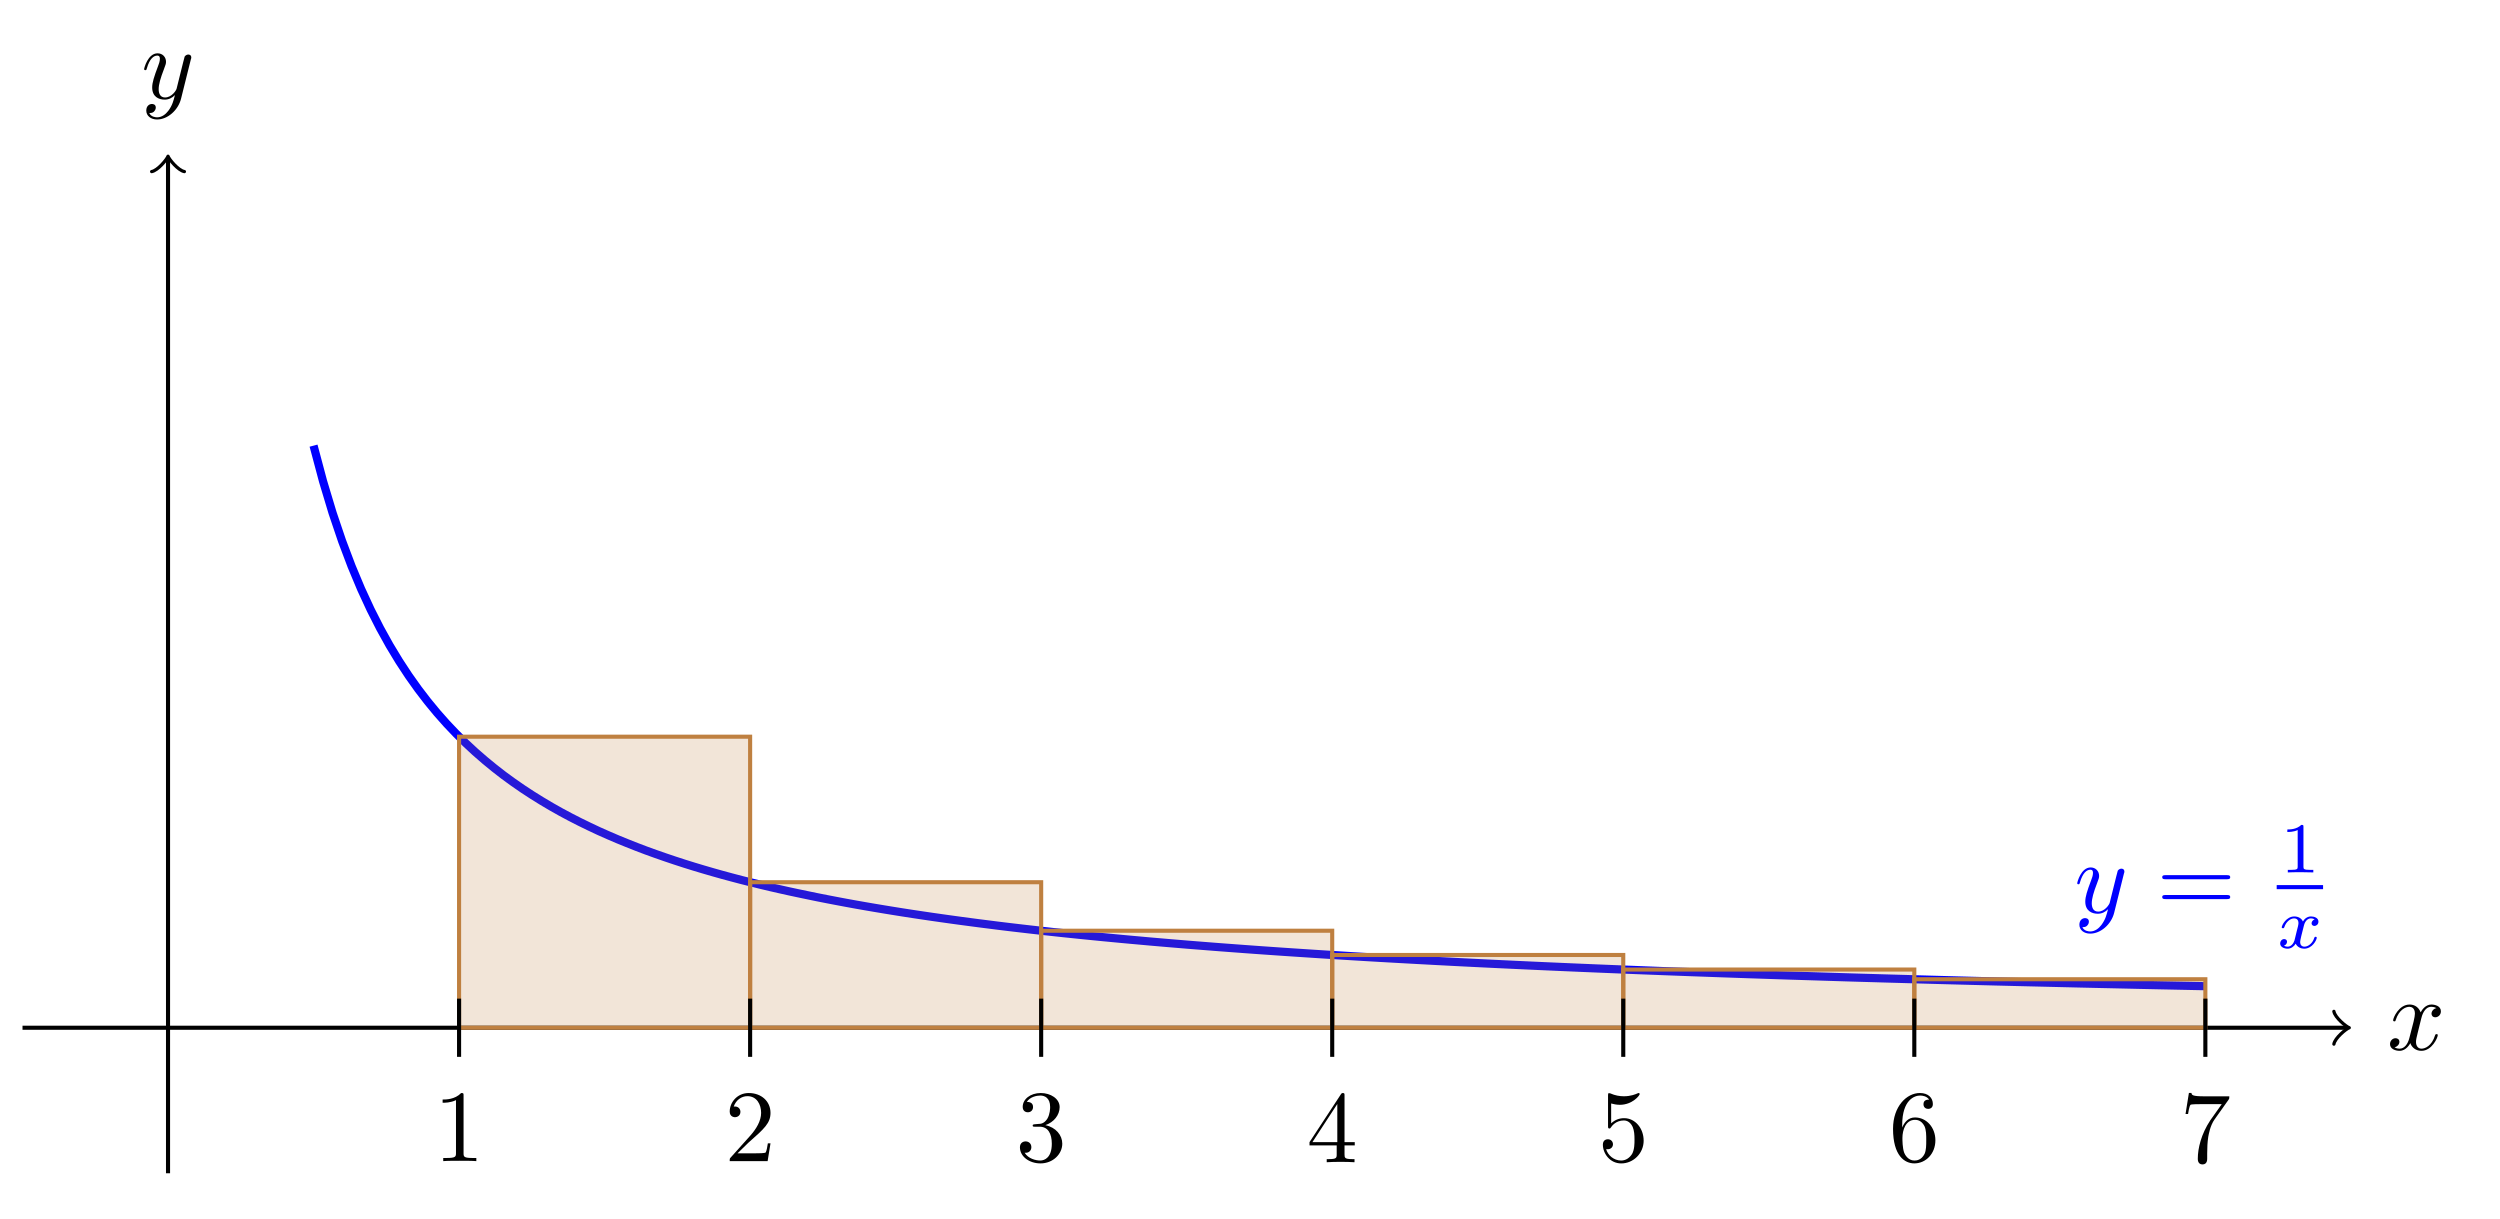
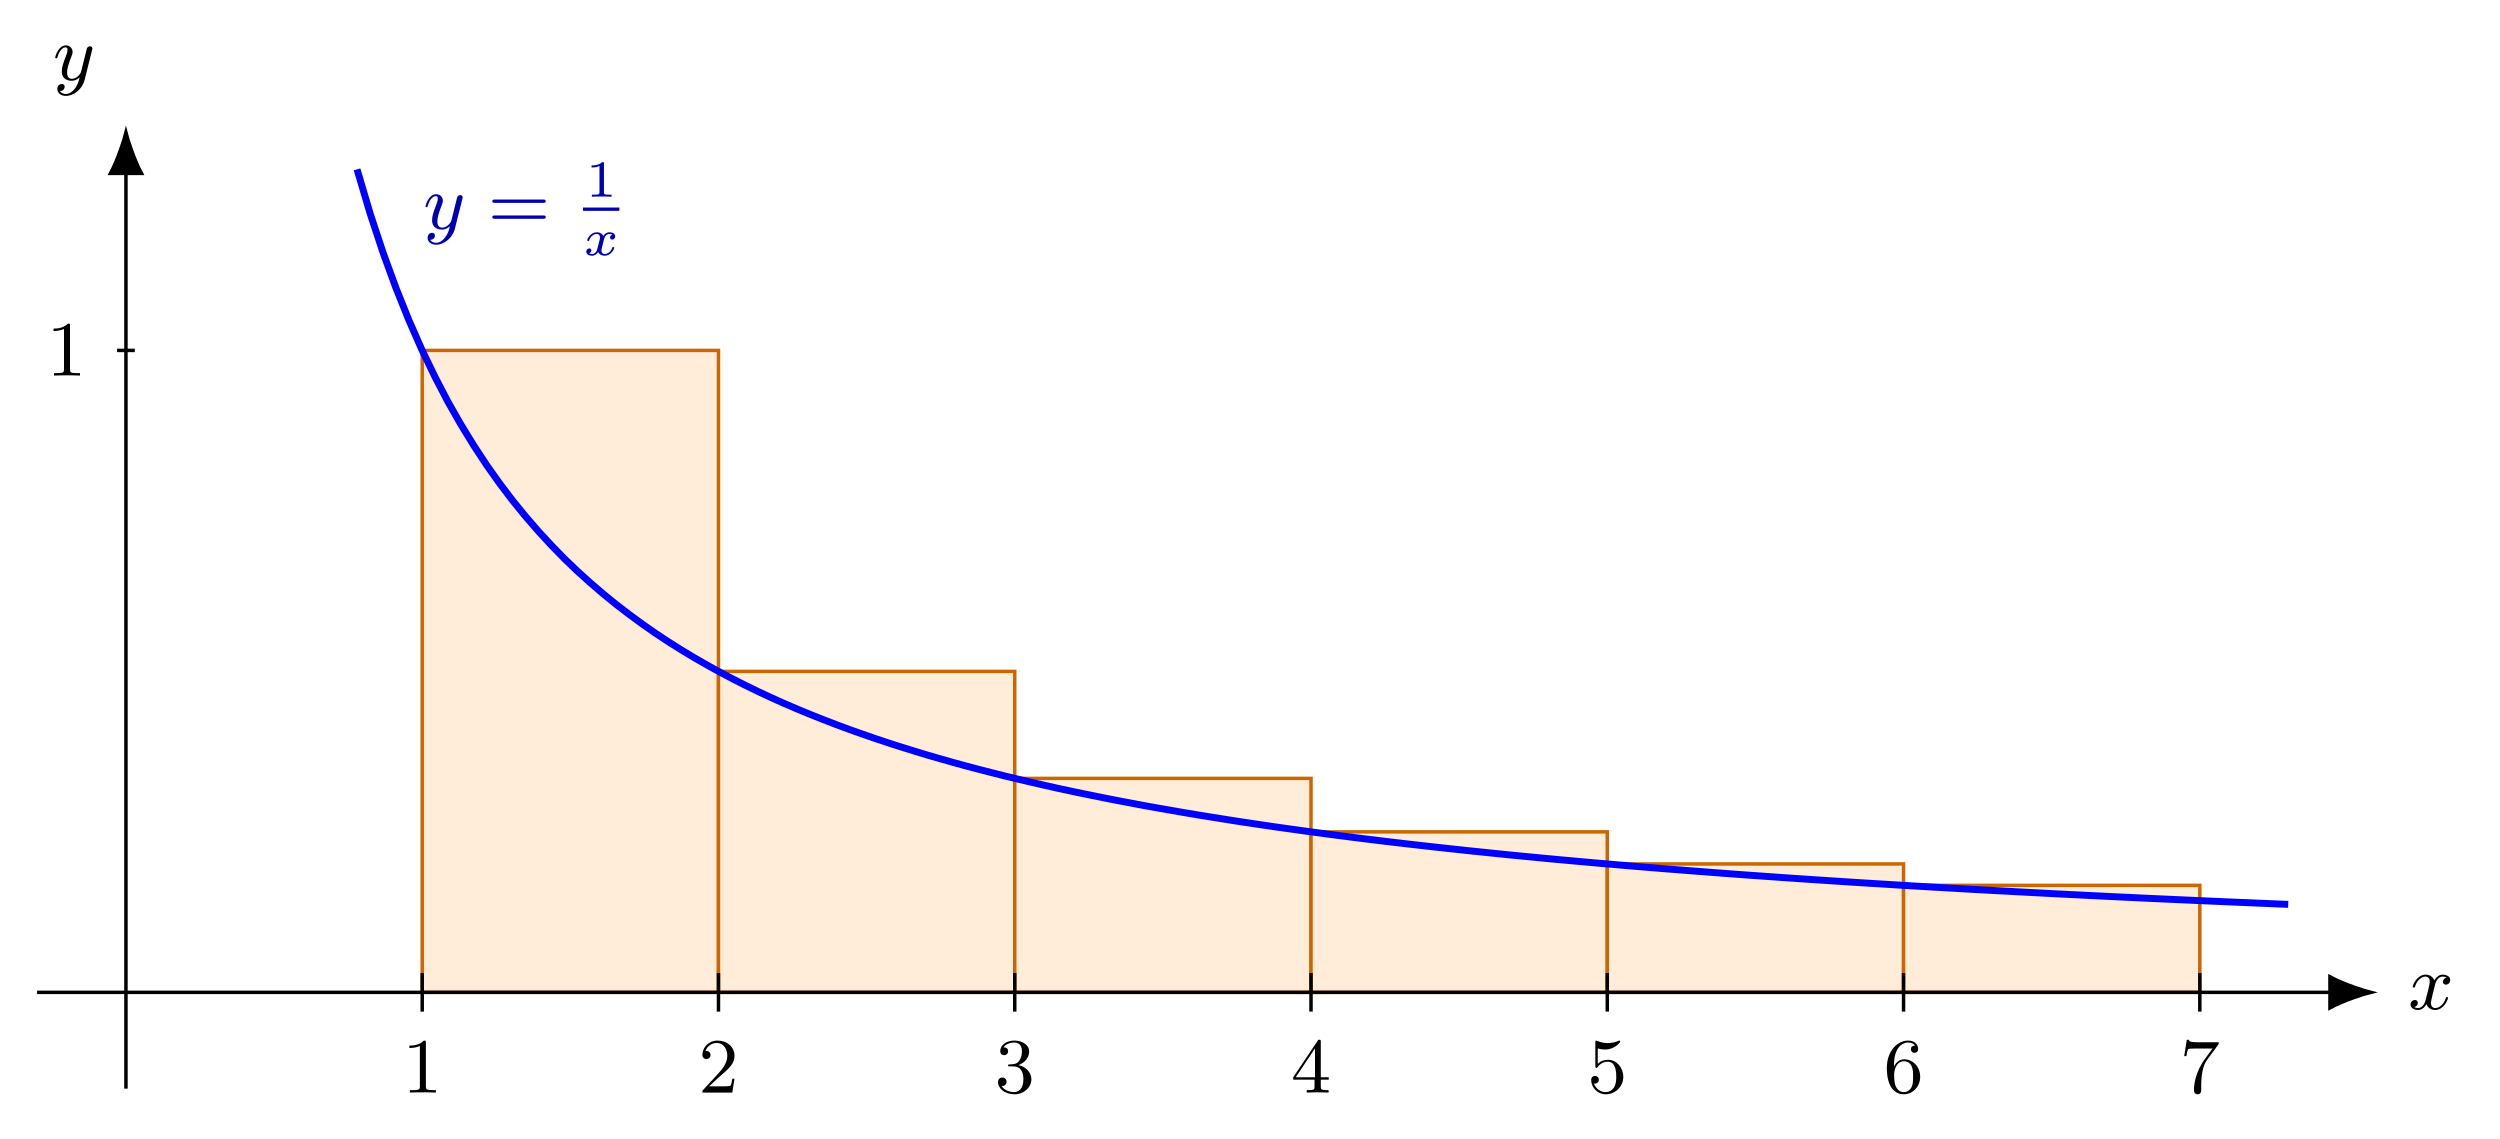
- <svg xmlns="http://www.w3.org/2000/svg" version="1.1" id="svg1" width="324.653" height="158.293" viewBox="0 0 324.653 158.293">
-   <defs id="defs1" />
-   <g id="g1">
-     <path id="path1" d="M -14.173,0 H 212.143" style="fill:none;stroke:#000000;stroke-width:0.399;stroke-linecap:butt;stroke-linejoin:miter;stroke-miterlimit:10;stroke-dasharray:none;stroke-opacity:1" transform="matrix(1.333333,0,0,-1.333333,21.82,133.464)" />
-     <path id="path2" d="M -1.196,1.594 C -1.096,0.996 0,0.1 0.299,0 0,-0.1 -1.096,-0.996 -1.196,-1.594" style="fill:none;stroke:#000000;stroke-width:0.319;stroke-linecap:round;stroke-linejoin:round;stroke-miterlimit:10;stroke-dasharray:none;stroke-opacity:1" transform="matrix(1.333333,0,0,-1.333333,304.677,133.464)" />
-     <path id="path3" d="m 3.328,-3.012 c 0.059,-0.258 0.293,-1.172 0.984,-1.172 0.047,0 0.293,0 0.504,0.129 -0.281,0.047 -0.48,0.305 -0.48,0.539 0,0.164 0.105,0.352 0.375,0.352 0.223,0 0.539,-0.188 0.539,-0.586 0,-0.516 -0.586,-0.656 -0.926,-0.656 -0.574,0 -0.926,0.527 -1.043,0.762 -0.258,-0.656 -0.785,-0.762 -1.078,-0.762 -1.043,0 -1.605,1.289 -1.605,1.535 0,0.105 0.105,0.105 0.117,0.105 0.082,0 0.117,-0.023 0.129,-0.117 0.34,-1.055 0.996,-1.301 1.336,-1.301 0.188,0 0.539,0.094 0.539,0.668 0,0.305 -0.164,0.973 -0.539,2.367 -0.152,0.621 -0.504,1.043 -0.949,1.043 -0.059,0 -0.281,0 -0.492,-0.129 0.246,-0.059 0.469,-0.27 0.469,-0.539 0,-0.27 -0.223,-0.352 -0.375,-0.352 -0.293,0 -0.539,0.258 -0.539,0.574 0,0.457 0.492,0.656 0.937,0.656 0.656,0 1.008,-0.691 1.043,-0.75 0.117,0.363 0.48,0.75 1.078,0.75 1.02,0 1.594,-1.277 1.594,-1.535 0,-0.094 -0.094,-0.094 -0.129,-0.094 -0.082,0 -0.105,0.035 -0.129,0.105 -0.328,1.066 -0.996,1.313 -1.324,1.313 -0.387,0 -0.539,-0.328 -0.539,-0.656 0,-0.223 0.059,-0.445 0.164,-0.879 z m 0,0" style="fill:#000000;fill-opacity:1;fill-rule:nonzero;stroke:none" aria-label="x" transform="matrix(1.333333,0,0,1.333333,309.9773,136.324)" />
-     <path id="path4" d="M 0,-14.173 V 84.582" style="fill:none;stroke:#000000;stroke-width:0.399;stroke-linecap:butt;stroke-linejoin:miter;stroke-miterlimit:10;stroke-dasharray:none;stroke-opacity:1" transform="matrix(1.333333,0,0,-1.333333,21.82,133.464)" />
-     <path id="path5" d="M -1.196,1.594 C -1.096,0.996 0,0.1 0.299,0 0,-0.1 -1.096,-0.996 -1.196,-1.594" style="fill:none;stroke:#000000;stroke-width:0.319;stroke-linecap:round;stroke-linejoin:round;stroke-miterlimit:10;stroke-dasharray:none;stroke-opacity:1" transform="matrix(0,-1.333333,-1.333333,0,21.82,20.68781)" />
-     <path id="path6" d="m 4.839,-3.798 c 0.047,-0.141 0.047,-0.152 0.047,-0.223 0,-0.188 -0.141,-0.27 -0.293,-0.27 -0.105,0 -0.258,0.059 -0.352,0.199 -0.023,0.059 -0.094,0.363 -0.141,0.539 -0.07,0.258 -0.141,0.527 -0.199,0.797 l -0.445,1.793 c -0.035,0.152 -0.469,0.855 -1.125,0.855 -0.504,0 -0.621,-0.445 -0.621,-0.809 0,-0.457 0.176,-1.078 0.516,-1.957 0.152,-0.41 0.199,-0.516 0.199,-0.715 0,-0.445 -0.328,-0.82 -0.82,-0.82 -0.949,0 -1.312,1.453 -1.312,1.535 0,0.105 0.094,0.105 0.117,0.105 0.094,0 0.105,-0.023 0.152,-0.188 0.27,-0.938 0.668,-1.23 1.008,-1.23 0.082,0 0.258,0 0.258,0.316 0,0.246 -0.105,0.516 -0.176,0.703 -0.398,1.055 -0.574,1.617 -0.574,2.086 0,0.891 0.621,1.184 1.219,1.184 0.387,0 0.727,-0.164 0.996,-0.445 -0.129,0.516 -0.246,1.008 -0.645,1.535 -0.258,0.34 -0.633,0.633 -1.09,0.633 -0.141,0 -0.598,-0.035 -0.762,-0.422 0.164,0 0.293,0 0.434,-0.117 0.094,-0.094 0.199,-0.223 0.199,-0.41 0,-0.316 -0.27,-0.352 -0.375,-0.352 -0.223,0 -0.551,0.164 -0.551,0.645 0,0.504 0.434,0.867 1.055,0.867 1.02,0 2.051,-0.902 2.332,-2.027 z m 0,0" style="fill:#000000;fill-opacity:1;fill-rule:nonzero;stroke:none" aria-label="y" transform="matrix(1.333333,0,0,1.333333,18.32533,12.80267)" />
-     <path id="path7" d="m 14.173,56.694 0.926,-3.469 0.926,-3.077 0.926,-2.739 0.926,-2.456 0.926,-2.214 0.926,-2.005 0.926,-1.826 0.926,-1.67 0.926,-1.531 0.926,-1.412 0.926,-1.304 0.926,-1.208 0.926,-1.122 0.926,-1.046 0.926,-0.975 0.926,-0.916 0.926,-0.859 0.926,-0.805 0.926,-0.76 0.926,-0.72 0.926,-0.674 0.926,-0.641 0.926,-0.606 0.926,-0.575 0.926,-0.55 0.926,-0.522 0.926,-0.496 0.926,-0.473 0.926,-0.451 0.926,-0.436 0.926,-0.411 0.926,-0.397 0.926,-0.377 0.926,-0.366 0.926,-0.352 0.926,-0.334 0.926,-0.323 0.926,-0.312 0.926,-0.301 0.926,-0.289 0.926,-0.278 0.926,-0.269 0.926,-0.261 0.926,-0.25 0.926,-0.244 0.926,-0.233 0.926,-0.23 0.926,-0.221 0.926,-0.212 0.926,-0.207 0.926,-0.198 0.926,-0.193 0.926,-0.191 0.926,-0.183 0.926,-0.178 0.926,-0.174 0.926,-0.169 0.926,-0.163 0.926,-0.159 0.926,-0.155 0.926,-0.151 0.926,-0.148 0.926,-0.143 0.926,-0.139 0.926,-0.137 0.926,-0.132 0.926,-0.13 0.926,-0.127 0.926,-0.123 0.926,-0.122 0.926,-0.117 L 80.819,9.942 81.744,9.829 82.67,9.72 83.596,9.612 84.521,9.507 85.447,9.403 86.373,9.303 87.298,9.204 88.224,9.108 89.15,9.013 90.075,8.921 91.001,8.83 91.926,8.742 92.852,8.654 93.778,8.569 94.703,8.486 95.629,8.402 96.555,8.322 97.48,8.243 l 0.926,-0.077 0.926,-0.077 0.926,-0.074 0.926,-0.073 0.926,-0.073 0.926,-0.07 0.926,-0.069 0.926,-0.069 0.926,-0.067 0.926,-0.066 0.926,-0.064 0.926,-0.064 0.926,-0.062 0.926,-0.061 0.926,-0.061 0.926,-0.06 0.926,-0.058 0.926,-0.058 0.926,-0.057 0.926,-0.056 0.926,-0.055 0.926,-0.054 0.926,-0.053 0.926,-0.052 0.926,-0.051 0.926,-0.051 0.926,-0.05 0.926,-0.05 0.926,-0.048 0.926,-0.049 0.926,-0.047 0.926,-0.046 0.926,-0.046 0.926,-0.045 0.926,-0.044 0.926,-0.044 0.926,-0.043 0.926,-0.043 0.926,-0.042 0.926,-0.041 0.926,-0.041 0.926,-0.04 0.926,-0.04 0.926,-0.039 0.926,-0.039 0.926,-0.038 0.926,-0.038 0.926,-0.037 0.926,-0.036 0.926,-0.037 0.926,-0.035 0.926,-0.036 0.926,-0.035 0.926,-0.034 0.926,-0.035 0.926,-0.033 0.926,-0.033 0.926,-0.034 0.926,-0.032 0.926,-0.032 0.926,-0.032 0.926,-0.031 0.926,-0.031 0.926,-0.031 0.926,-0.031 0.926,-0.029 0.926,-0.029 0.926,-0.029 0.926,-0.029 0.926,-0.029 0.926,-0.029 0.926,-0.028 0.926,-0.027 0.926,-0.026 0.926,-0.028 0.926,-0.026 0.926,-0.026 0.926,-0.026 0.926,-0.026 0.926,-0.026 0.926,-0.025 0.926,-0.025 0.926,-0.025 0.926,-0.024 0.926,-0.024 0.926,-0.024 0.926,-0.024 0.926,-0.023 0.926,-0.023 0.926,-0.023 0.926,-0.022 0.926,-0.022 0.926,-0.022 0.926,-0.022 0.926,-0.022 0.926,-0.022 0.926,-0.021 0.926,-0.021 0.926,-0.02 0.926,-0.021 0.926,-0.021 0.926,-0.021 0.926,-0.02 0.926,-0.02 0.926,-0.019 0.926,-0.02 0.926,-0.019 0.926,-0.019 0.926,-0.019" style="fill:none;stroke:#0000ff;stroke-width:0.797;stroke-linecap:butt;stroke-linejoin:miter;stroke-miterlimit:10;stroke-dasharray:none;stroke-opacity:1" transform="matrix(1.333333,0,0,-1.333333,21.82,133.464)" />
-     <path id="path8" d="m 4.84,-3.798 c 0.047,-0.141 0.047,-0.152 0.047,-0.223 0,-0.188 -0.141,-0.27 -0.293,-0.27 -0.105,0 -0.258,0.059 -0.352,0.199 -0.023,0.059 -0.094,0.363 -0.141,0.539 -0.07,0.258 -0.141,0.527 -0.199,0.797 l -0.445,1.793 c -0.035,0.152 -0.469,0.855 -1.125,0.855 -0.504,0 -0.621,-0.445 -0.621,-0.809 0,-0.457 0.176,-1.078 0.516,-1.957 0.152,-0.41 0.199,-0.516 0.199,-0.715 0,-0.445 -0.328,-0.82 -0.82,-0.82 -0.949,0 -1.312,1.453 -1.312,1.535 0,0.105 0.094,0.105 0.117,0.105 0.094,0 0.105,-0.023 0.152,-0.188 0.27,-0.938 0.668,-1.23 1.008,-1.23 0.082,0 0.258,0 0.258,0.316 0,0.246 -0.105,0.516 -0.176,0.703 -0.398,1.055 -0.574,1.617 -0.574,2.086 0,0.891 0.621,1.184 1.219,1.184 0.387,0 0.727,-0.164 0.996,-0.445 C 3.165,0.174 3.047,0.667 2.649,1.194 2.391,1.534 2.016,1.827 1.559,1.827 c -0.141,0 -0.598,-0.035 -0.762,-0.422 0.164,0 0.293,0 0.434,-0.117 0.094,-0.094 0.199,-0.223 0.199,-0.41 0,-0.316 -0.27,-0.352 -0.375,-0.352 -0.223,0 -0.551,0.164 -0.551,0.645 0,0.504 0.434,0.867 1.055,0.867 1.02,0 2.051,-0.902 2.332,-2.027 z m 0,0" style="fill:#0000ff;fill-opacity:1;fill-rule:nonzero;stroke:none" aria-label="y" transform="matrix(1.333333,0,0,1.333333,269.3587,118.5253)" />
-     <path id="path9" d="m 6.844,-3.259 c 0.152,0 0.34,0 0.34,-0.199 0,-0.199 -0.188,-0.199 -0.328,-0.199 H 0.891 c -0.141,0 -0.328,0 -0.328,0.199 0,0.199 0.188,0.199 0.34,0.199 z m 0.012,1.934 c 0.141,0 0.328,0 0.328,-0.199 0,-0.199 -0.188,-0.199 -0.34,-0.199 H 0.903 c -0.152,0 -0.34,0 -0.34,0.199 0,0.199 0.188,0.199 0.328,0.199 z m 0,0" style="fill:#0000ff;fill-opacity:1;fill-rule:nonzero;stroke:none" aria-label="=" transform="matrix(1.333333,0,0,1.333333,280.0387,118.5253)" />
-     <path id="path10" d="m 2.333,-4.431 c 0,-0.188 -0.012,-0.199 -0.211,-0.199 -0.445,0.434 -1.078,0.445 -1.359,0.445 v 0.246 c 0.164,0 0.621,0 1.008,-0.188 v 3.551 c 0,0.234 0,0.328 -0.691,0.328 H 0.809 v 0.246 c 0.129,-0.012 0.984,-0.023 1.242,-0.023 0.211,0 1.09,0.012 1.242,0.023 V -0.247 H 3.036 c -0.703,0 -0.703,-0.094 -0.703,-0.328 z m 0,0" style="fill:#0000ff;fill-opacity:1;fill-rule:nonzero;stroke:none" aria-label="1" transform="matrix(1.333333,0,0,1.333333,296.0187,113.2947)" />
-     <path id="path11" d="M 0,0 H 4.518" style="fill:none;stroke:#0000ff;stroke-width:0.398;stroke-linecap:butt;stroke-linejoin:miter;stroke-miterlimit:10;stroke-dasharray:none;stroke-opacity:1" transform="matrix(1.333333,0,0,-1.333333,295.6533,115.204)" />
-     <path id="path12" d="m 1.734,-0.738 c -0.07,0.234 -0.293,0.609 -0.656,0.609 -0.023,0 -0.223,0 -0.375,-0.094 0.281,-0.094 0.305,-0.34 0.305,-0.387 0,-0.152 -0.117,-0.258 -0.281,-0.258 -0.188,0 -0.387,0.164 -0.387,0.434 0,0.34 0.387,0.504 0.727,0.504 0.316,0 0.609,-0.199 0.785,-0.492 0.164,0.363 0.551,0.492 0.82,0.492 0.809,0 1.23,-0.867 1.23,-1.066 0,-0.094 -0.094,-0.094 -0.105,-0.094 -0.105,0 -0.105,0.035 -0.141,0.117 -0.141,0.48 -0.562,0.844 -0.949,0.844 -0.281,0 -0.422,-0.188 -0.422,-0.445 0,-0.188 0.164,-0.82 0.363,-1.594 0.129,-0.539 0.445,-0.715 0.68,-0.715 0.012,0 0.223,0 0.375,0.105 -0.223,0.059 -0.305,0.258 -0.305,0.375 0,0.152 0.117,0.258 0.281,0.258 0.152,0 0.387,-0.129 0.387,-0.422 0,-0.387 -0.445,-0.504 -0.727,-0.504 -0.352,0 -0.633,0.223 -0.785,0.492 -0.117,-0.293 -0.445,-0.492 -0.832,-0.492 -0.785,0 -1.23,0.855 -1.23,1.066 0,0.082 0.105,0.082 0.117,0.082 0.094,0 0.105,-0.023 0.141,-0.117 0.176,-0.539 0.609,-0.844 0.949,-0.844 0.234,0 0.422,0.129 0.422,0.469 0,0.129 -0.082,0.48 -0.152,0.715 z m 0,0" style="fill:#0000ff;fill-opacity:1;fill-rule:nonzero;stroke:none" aria-label="x" transform="matrix(1.333333,0,0,1.333333,295.6533,123.1053)" />
-     <path id="path13" d="M 28.347,0 V 28.347 H 56.694 V 0 Z" style="fill:#bf8040;fill-opacity:0.2;fill-rule:nonzero;stroke:#bf8040;stroke-width:0.399;stroke-linecap:butt;stroke-linejoin:miter;stroke-miterlimit:10;stroke-dasharray:none;stroke-opacity:1" transform="matrix(1.333333,0,0,-1.333333,21.82,133.464)" />
-     <path id="path14" d="m 56.694,0 v 14.173 h 28.347 V 0 Z" style="fill:#bf8040;fill-opacity:0.2;fill-rule:nonzero;stroke:#bf8040;stroke-width:0.399;stroke-linecap:butt;stroke-linejoin:miter;stroke-miterlimit:10;stroke-dasharray:none;stroke-opacity:1" transform="matrix(1.333333,0,0,-1.333333,21.82,133.464)" />
-     <path id="path15" d="m 85.04,0 v 9.449 h 28.347 V 0 Z" style="fill:#bf8040;fill-opacity:0.2;fill-rule:nonzero;stroke:#bf8040;stroke-width:0.399;stroke-linecap:butt;stroke-linejoin:miter;stroke-miterlimit:10;stroke-dasharray:none;stroke-opacity:1" transform="matrix(1.333333,0,0,-1.333333,21.82,133.464)" />
-     <path id="path16" d="m 113.387,0 v 7.087 h 28.347 V 0 Z" style="fill:#bf8040;fill-opacity:0.2;fill-rule:nonzero;stroke:#bf8040;stroke-width:0.399;stroke-linecap:butt;stroke-linejoin:miter;stroke-miterlimit:10;stroke-dasharray:none;stroke-opacity:1" transform="matrix(1.333333,0,0,-1.333333,21.82,133.464)" />
-     <path id="path17" d="m 141.734,0 v 5.669 h 28.347 V 0 Z" style="fill:#bf8040;fill-opacity:0.2;fill-rule:nonzero;stroke:#bf8040;stroke-width:0.399;stroke-linecap:butt;stroke-linejoin:miter;stroke-miterlimit:10;stroke-dasharray:none;stroke-opacity:1" transform="matrix(1.333333,0,0,-1.333333,21.82,133.464)" />
-     <path id="path18" d="m 170.081,0 v 4.724 h 28.347 V 0 Z" style="fill:#bf8040;fill-opacity:0.2;fill-rule:nonzero;stroke:#bf8040;stroke-width:0.399;stroke-linecap:butt;stroke-linejoin:miter;stroke-miterlimit:10;stroke-dasharray:none;stroke-opacity:1" transform="matrix(1.333333,0,0,-1.333333,21.82,133.464)" />
-     <path id="path19" d="M 28.347,2.835 V -2.835" style="fill:none;stroke:#000000;stroke-width:0.399;stroke-linecap:butt;stroke-linejoin:miter;stroke-miterlimit:10;stroke-dasharray:none;stroke-opacity:1" transform="matrix(1.333333,0,0,-1.333333,21.82,133.464)" />
-     <path id="path20" d="M 4.171,8.671875e-4 V -0.304 H 3.854 c -0.902,0 -0.926,-0.117 -0.926,-0.48 V -6.374 c 0,-0.234 0,-0.258 -0.234,-0.258 -0.609,0.633 -1.488,0.633 -1.805,0.633 v 0.316 c 0.199,0 0.785,0 1.301,-0.258 v 5.156 c 0,0.352 -0.035,0.48 -0.926,0.48 H 0.948 V 8.671875e-4 C 1.3,-0.034 2.155,-0.034 2.553,-0.034 c 0.398,0 1.266,0 1.617,0.035 z m 0,0" style="fill:#000000;fill-opacity:1;fill-rule:nonzero;stroke:none" aria-label="1" transform="matrix(1.333333,0,0,1.333333,56.29467,150.784)" />
-     <path id="path21" d="M 56.694,2.835 V -2.835" style="fill:none;stroke:#000000;stroke-width:0.399;stroke-linecap:butt;stroke-linejoin:miter;stroke-miterlimit:10;stroke-dasharray:none;stroke-opacity:1" transform="matrix(1.333333,0,0,-1.333333,21.82,133.464)" />
-     <path id="path22" d="M 4.477,-1.734 H 4.219 c -0.047,0.305 -0.117,0.738 -0.211,0.891 -0.07,0.082 -0.727,0.082 -0.949,0.082 H 1.266 L 2.321,-1.792 c 1.559,-1.371 2.156,-1.91 2.156,-2.906 0,-1.137 -0.902,-1.934 -2.121,-1.934 -1.125,0 -1.852,0.914 -1.852,1.805 0,0.551 0.492,0.551 0.527,0.551 0.164,0 0.516,-0.117 0.516,-0.527 0,-0.258 -0.188,-0.516 -0.527,-0.516 -0.082,0 -0.105,0 -0.129,0.012 0.223,-0.645 0.762,-1.02 1.336,-1.02 0.914,0 1.336,0.809 1.336,1.629 0,0.797 -0.492,1.582 -1.043,2.203 L 0.61,-0.362 C 0.504,-0.257 0.504,-0.234 0.504,8.671875e-4 H 4.196 Z m 0,0" style="fill:#000000;fill-opacity:1;fill-rule:nonzero;stroke:none" aria-label="2" transform="matrix(1.333333,0,0,1.333333,94.08933,150.784)" />
-     <path id="path23" d="M 85.04,2.835 V -2.835" style="fill:none;stroke:#000000;stroke-width:0.399;stroke-linecap:butt;stroke-linejoin:miter;stroke-miterlimit:10;stroke-dasharray:none;stroke-opacity:1" transform="matrix(1.333333,0,0,-1.333333,21.82,133.464)" />
-     <path id="path24" d="m 4.548,-1.698 c 0,-0.82 -0.621,-1.594 -1.652,-1.805 0.809,-0.27 1.395,-0.973 1.395,-1.758 0,-0.82 -0.879,-1.371 -1.84,-1.371 -1.008,0 -1.758,0.598 -1.758,1.348 0,0.34 0.211,0.527 0.504,0.527 0.305,0 0.504,-0.223 0.504,-0.516 0,-0.492 -0.469,-0.492 -0.609,-0.492 0.305,-0.492 0.961,-0.621 1.324,-0.621 0.41,0 0.949,0.223 0.949,1.113 0,0.129 -0.012,0.703 -0.27,1.137 -0.305,0.48 -0.645,0.516 -0.891,0.516 -0.082,0.012 -0.316,0.035 -0.387,0.035 -0.082,0.012 -0.152,0.023 -0.152,0.117 0,0.117 0.07,0.117 0.234,0.117 h 0.445 c 0.809,0 1.184,0.668 1.184,1.652 0,1.348 -0.691,1.641 -1.125,1.641 -0.434,0 -1.172,-0.176 -1.523,-0.762 0.352,0.059 0.656,-0.164 0.656,-0.539 0,-0.363 -0.27,-0.562 -0.562,-0.562 -0.234,0 -0.551,0.141 -0.551,0.574 0,0.914 0.926,1.57 2.004,1.57 1.219,0 2.121,-0.914 2.121,-1.922 z m 0,0" style="fill:#000000;fill-opacity:1;fill-rule:nonzero;stroke:none" aria-label="3" transform="matrix(1.333333,0,0,1.333333,131.8853,150.784)" />
-     <path id="path25" d="M 113.387,2.835 V -2.835" style="fill:none;stroke:#000000;stroke-width:0.399;stroke-linecap:butt;stroke-linejoin:miter;stroke-miterlimit:10;stroke-dasharray:none;stroke-opacity:1" transform="matrix(1.333333,0,0,-1.333333,21.82,133.464)" />
-     <path id="path26" d="M 4.687,-1.641 V -1.958 H 3.691 v -4.523 c 0,-0.199 0,-0.258 -0.152,-0.258 -0.094,0 -0.117,0 -0.199,0.117 l -3.059,4.664 v 0.316 H 2.929 v 0.867 c 0,0.352 -0.023,0.469 -0.762,0.469 H 1.957 v 0.305 c 0.41,-0.035 0.938,-0.035 1.348,-0.035 0.422,0 0.949,0 1.359,0.035 V -0.305 H 4.453 c -0.738,0 -0.762,-0.117 -0.762,-0.469 V -1.641 Z M 2.988,-1.958 H 0.562 L 2.988,-5.673 Z m 0,0" style="fill:#000000;fill-opacity:1;fill-rule:nonzero;stroke:none" aria-label="4" transform="matrix(1.333333,0,0,1.333333,169.68,150.9307)" />
-     <path id="path27" d="M 141.734,2.835 V -2.835" style="fill:none;stroke:#000000;stroke-width:0.399;stroke-linecap:butt;stroke-linejoin:miter;stroke-miterlimit:10;stroke-dasharray:none;stroke-opacity:1" transform="matrix(1.333333,0,0,-1.333333,21.82,133.464)" />
-     <path id="path28" d="m 4.477,-2.003 c 0,-1.184 -0.82,-2.18 -1.898,-2.18 -0.48,0 -0.902,0.164 -1.266,0.504 v -1.934 c 0.199,0.059 0.527,0.129 0.844,0.129 1.23,0 1.934,-0.914 1.934,-1.043 0,-0.059 -0.035,-0.105 -0.105,-0.105 0,0 -0.035,0 -0.082,0.023 -0.199,0.094 -0.68,0.293 -1.348,0.293 -0.398,0 -0.855,-0.07 -1.324,-0.281 -0.082,-0.023 -0.129,-0.023 -0.129,-0.023 -0.094,0 -0.094,0.082 -0.094,0.234 v 2.953 c 0,0.176 0,0.258 0.141,0.258 0.07,0 0.082,-0.035 0.129,-0.094 0.105,-0.152 0.48,-0.691 1.277,-0.691 0.527,0 0.773,0.457 0.855,0.633 0.152,0.375 0.176,0.762 0.176,1.254 0,0.352 0,0.949 -0.234,1.371 -0.246,0.387 -0.609,0.645 -1.066,0.645 -0.727,0 -1.301,-0.527 -1.465,-1.113 0.023,0.012 0.059,0.012 0.164,0.012 0.328,0 0.504,-0.246 0.504,-0.48 0,-0.246 -0.176,-0.492 -0.504,-0.492 -0.141,0 -0.48,0.07 -0.48,0.527 0,0.855 0.68,1.828 1.793,1.828 1.16,0 2.18,-0.961 2.18,-2.227 z m 0,0" style="fill:#000000;fill-opacity:1;fill-rule:nonzero;stroke:none" aria-label="5" transform="matrix(1.333333,0,0,1.333333,207.476,150.784)" />
-     <path id="path29" d="M 170.081,2.835 V -2.835" style="fill:none;stroke:#000000;stroke-width:0.399;stroke-linecap:butt;stroke-linejoin:miter;stroke-miterlimit:10;stroke-dasharray:none;stroke-opacity:1" transform="matrix(1.333333,0,0,-1.333333,21.82,133.464)" />
-     <path id="path30" d="m 4.546,-2.026 c 0,-1.266 -0.879,-2.227 -1.992,-2.227 -0.668,0 -1.043,0.504 -1.242,0.984 v -0.234 c 0,-2.52 1.242,-2.883 1.746,-2.883 0.234,0 0.656,0.059 0.879,0.398 -0.152,0 -0.551,0 -0.551,0.445 0,0.316 0.234,0.457 0.457,0.457 0.164,0 0.457,-0.082 0.457,-0.469 0,-0.598 -0.434,-1.078 -1.266,-1.078 -1.277,0 -2.613,1.289 -2.613,3.48 0,2.66 1.148,3.375 2.074,3.375 1.113,0 2.051,-0.938 2.051,-2.25 z m -0.891,-0.012 c 0,0.48 0,0.973 -0.164,1.336 -0.305,0.598 -0.762,0.645 -0.996,0.645 -0.621,0 -0.926,-0.598 -0.984,-0.75 C 1.335,-1.276 1.335,-2.073 1.335,-2.249 c 0,-0.773 0.316,-1.77 1.219,-1.77 0.152,0 0.609,0 0.926,0.609 0.176,0.375 0.176,0.879 0.176,1.371 z m 0,0" style="fill:#000000;fill-opacity:1;fill-rule:nonzero;stroke:none" aria-label="6" transform="matrix(1.333333,0,0,1.333333,245.2707,150.784)" />
-     <path id="path31" d="M 198.428,2.835 V -2.835" style="fill:none;stroke:#000000;stroke-width:0.399;stroke-linecap:butt;stroke-linejoin:miter;stroke-miterlimit:10;stroke-dasharray:none;stroke-opacity:1" transform="matrix(1.333333,0,0,-1.333333,21.82,133.464)" />
-     <path id="path32" d="M 4.829,-6.41 H 2.415 c -1.219,0 -1.242,-0.129 -1.277,-0.328 H 0.891 l -0.328,2.051 h 0.246 c 0.023,-0.152 0.117,-0.785 0.246,-0.902 0.07,-0.059 0.844,-0.059 0.973,-0.059 h 2.062 l -1.113,1.57 c -0.891,1.348 -1.219,2.73 -1.219,3.75 0,0.094 0,0.551 0.457,0.551 0.457,0 0.457,-0.457 0.457,-0.551 v -0.504 c 0,-0.551 0.023,-1.102 0.105,-1.641 0.047,-0.223 0.176,-1.078 0.621,-1.699 l 1.348,-1.898 c 0.082,-0.117 0.082,-0.141 0.082,-0.34 z m 0,0" style="fill:#000000;fill-opacity:1;fill-rule:nonzero;stroke:none" aria-label="7" transform="matrix(1.333333,0,0,1.333333,283.0653,150.9173)" />
+ <svg xmlns="http://www.w3.org/2000/svg" version="1.1" viewBox="0 -130.756 287.036 130.756">
+   <g id="page1">
+     <g transform="matrix(1 0 0 -1 0 0)">
+       <path d="M48.477 16.82V90.523H82.492V16.82Z" fill="#ffecd9" />
+       <path d="M48.477 16.82V90.523H82.492V16.82Z" stroke="#c60" fill="none" stroke-width=".399" stroke-miterlimit="10" />
+       <path d="M82.492 16.82V53.672H116.508V16.82Z" fill="#ffecd9" />
+       <path d="M82.492 16.82V53.672H116.508V16.82Z" stroke="#c60" fill="none" stroke-width=".399" stroke-miterlimit="10" />
+       <path d="M116.508 16.82V41.387H150.523V16.82Z" fill="#ffecd9" />
+       <path d="M116.508 16.82V41.387H150.523V16.82Z" stroke="#c60" fill="none" stroke-width=".399" stroke-miterlimit="10" />
+       <path d="M150.523 16.82V35.246H184.539V16.82Z" fill="#ffecd9" />
+       <path d="M150.523 16.82V35.246H184.539V16.82Z" stroke="#c60" fill="none" stroke-width=".399" stroke-miterlimit="10" />
+       <path d="M184.539 16.82V31.563H218.555V16.82Z" fill="#ffecd9" />
+       <path d="M184.539 16.82V31.563H218.555V16.82Z" stroke="#c60" fill="none" stroke-width=".399" stroke-miterlimit="10" />
+       <path d="M218.555 16.82V29.106H252.57V16.82Z" fill="#ffecd9" />
+       <path d="M218.555 16.82V29.106H252.57V16.82Z" stroke="#c60" fill="none" stroke-width=".399" stroke-miterlimit="10" />
+       <path d="M4.258 16.82H267.512" stroke="#000" fill="none" stroke-width=".399" stroke-miterlimit="10" />
+       <path d="M272.16 16.82C271.586 16.961 269.078 17.746 267.512 18.602V15.043C269.078 15.898 271.586 16.684 272.16 16.82Z" />
+       <path d="M272.16 16.82C271.586 16.961 269.078 17.746 267.512 18.602V15.043C269.078 15.898 271.586 16.684 272.16 16.82Z" stroke="#000" fill="none" stroke-width=".399" stroke-miterlimit="10" />
+       <path d="M280.911 18.514C280.579 18.451 280.48 18.164 280.48 18.03C280.48 17.859 280.606 17.707 280.83 17.707C281.081 17.707 281.323 17.922 281.323 18.236C281.323 18.648 280.875 18.854 280.453 18.854C279.916 18.854 279.602 18.379 279.494 18.191C279.324 18.63 278.929 18.854 278.499 18.854C277.54 18.854 277.02 17.707 277.02 17.474C277.02 17.393 277.083 17.366 277.145 17.366C277.226 17.366 277.253 17.411 277.271 17.465C277.549 18.352 278.141 18.63 278.481 18.63C278.741 18.63 278.974 18.46 278.974 18.039C278.974 17.716 278.589 16.282 278.472 15.851C278.401 15.573 278.132 15.018 277.638 15.018C277.459 15.018 277.271 15.08 277.181 15.134C277.423 15.179 277.603 15.385 277.603 15.618C277.603 15.842 277.432 15.941 277.262 15.941C277.002 15.941 276.769 15.717 276.769 15.412C276.769 14.973 277.253 14.793 277.63 14.793C278.149 14.793 278.454 15.224 278.589 15.466C278.813 14.874 279.342 14.793 279.584 14.793C280.552 14.793 281.063 15.959 281.063 16.174C281.063 16.219 281.036 16.282 280.947 16.282C280.848 16.282 280.839 16.246 280.794 16.111C280.597 15.466 280.077 15.018 279.611 15.018C279.351 15.018 279.109 15.179 279.109 15.609C279.109 15.806 279.234 16.299 279.315 16.64C279.351 16.801 279.593 17.77 279.611 17.832C279.718 18.155 279.987 18.63 280.444 18.63C280.606 18.63 280.776 18.604 280.911 18.514Z" />
+       <path d="M14.461 5.766V110.848" stroke="#000" fill="none" stroke-width=".399" stroke-miterlimit="10" />
+       <path d="M14.461 115.496C14.324 114.926 13.535 112.418 12.684 110.848H16.238C15.387 112.418 14.602 114.926 14.461 115.496Z" />
+       <path d="M14.461 115.496C14.324 114.926 13.535 112.418 12.684 110.848H16.238C15.387 112.418 14.602 114.926 14.461 115.496Z" stroke="#000" fill="none" stroke-width=".399" stroke-miterlimit="10" />
+       <path d="M10.581 125.034C10.59 125.078 10.608 125.132 10.608 125.186C10.608 125.302 10.528 125.446 10.33 125.446C10.214 125.446 10.052 125.374 9.981 125.204C9.972 125.168 9.882 124.8 9.828 124.603L9.38 122.81C9.308 122.55 9.308 122.532 9.29 122.452C9.281 122.416 8.905 121.708 8.259 121.708C7.704 121.708 7.704 122.272 7.704 122.443C7.704 122.846 7.82 123.285 8.206 124.29C8.277 124.495 8.331 124.621 8.331 124.791C8.331 125.231 7.999 125.545 7.56 125.545C6.699 125.545 6.341 124.271 6.341 124.164C6.341 124.083 6.404 124.056 6.467 124.056C6.565 124.056 6.574 124.11 6.61 124.227C6.798 124.89 7.157 125.32 7.533 125.32C7.749 125.32 7.749 125.15 7.749 125.025C7.749 124.872 7.713 124.711 7.632 124.495C7.211 123.384 7.094 123.007 7.094 122.577C7.094 121.582 7.901 121.483 8.233 121.483C8.672 121.483 8.986 121.716 9.147 121.878C9.03 121.421 8.932 121.017 8.582 120.569C8.313 120.21 7.955 119.968 7.56 119.968C7.309 119.968 7.013 120.058 6.888 120.309C7.363 120.309 7.426 120.704 7.426 120.793C7.426 120.99 7.282 121.116 7.085 121.116C6.87 121.116 6.583 120.945 6.583 120.533C6.583 120.067 6.995 119.744 7.56 119.744C8.475 119.744 9.452 120.524 9.712 121.573L10.581 125.034Z" />
+       <path d="M48.477 19.031V14.609" stroke="#000" fill="none" stroke-width=".399" stroke-miterlimit="10" />
+       <path d="M48.898 11.041C48.898 11.265 48.889 11.284 48.665 11.284C48.109 10.71 47.285 10.71 47.007 10.71V10.432C47.177 10.432 47.724 10.432 48.208 10.665V6.03C48.208 5.699 48.181 5.591 47.347 5.591H47.06V5.313C47.383 5.34 48.181 5.34 48.549 5.34S49.723 5.34 50.046 5.313V5.591H49.759C48.925 5.591 48.898 5.699 48.898 6.03V11.041Z" />
+       <path d="M82.492 19.031V14.609" stroke="#000" fill="none" stroke-width=".399" stroke-miterlimit="10" />
+       <path d="M84.33 6.9H84.079C84.061 6.783 83.989 6.254 83.872 6.111C83.819 6.03 83.2 6.03 83.021 6.03H81.425L82.313 6.873C83.783 8.146 84.33 8.621 84.33 9.535C84.33 10.566 83.478 11.284 82.375 11.284C81.345 11.284 80.645 10.468 80.645 9.652C80.645 9.204 81.031 9.159 81.111 9.159C81.309 9.159 81.578 9.302 81.578 9.625C81.578 9.894 81.389 10.091 81.111 10.091C81.066 10.091 81.04 10.091 81.004 10.082C81.219 10.719 81.793 11.005 82.277 11.005C83.191 11.005 83.505 10.154 83.505 9.535C83.505 8.621 82.815 7.877 82.384 7.411L80.744 5.636C80.645 5.537 80.645 5.519 80.645 5.313H84.079L84.33 6.9Z" />
+       <path d="M116.508 19.031V14.609" stroke="#000" fill="none" stroke-width=".399" stroke-miterlimit="10" />
+       <path d="M116.938 8.469C117.772 8.782 118.166 9.437 118.166 10.055C118.166 10.746 117.404 11.284 116.472 11.284S114.841 10.755 114.841 10.073C114.841 9.777 115.038 9.607 115.298 9.607S115.746 9.795 115.746 10.055C115.746 10.369 115.531 10.504 115.226 10.504C115.459 10.88 116.006 11.06 116.445 11.06C117.189 11.06 117.333 10.468 117.333 10.046C117.333 9.777 117.279 9.347 117.055 9.006C116.777 8.603 116.463 8.585 116.203 8.567C115.979 8.549 115.961 8.549 115.889 8.549C115.809 8.54 115.737 8.531 115.737 8.433C115.737 8.316 115.809 8.316 115.961 8.316H116.382C117.162 8.316 117.503 7.689 117.503 6.837C117.503 5.69 116.893 5.367 116.436 5.367C116.266 5.367 115.396 5.412 114.993 6.075C115.316 6.03 115.566 6.254 115.566 6.559C115.566 6.855 115.342 7.043 115.082 7.043C114.858 7.043 114.59 6.909 114.59 6.532C114.59 5.734 115.423 5.116 116.463 5.116C117.584 5.116 118.417 5.923 118.417 6.837C118.417 7.617 117.799 8.28 116.938 8.469Z" />
+       <path d="M150.523 19.031V14.609" stroke="#000" fill="none" stroke-width=".399" stroke-miterlimit="10" />
+       <path d="M148.48 7.07V6.792H150.927V6.021C150.927 5.69 150.901 5.591 150.228 5.591H150.031V5.313C150.596 5.34 151.223 5.34 151.286 5.34C151.331 5.34 151.976 5.34 152.541 5.313V5.591H152.344C151.672 5.591 151.645 5.69 151.645 6.021V6.792H152.559V7.07H151.645V11.14C151.645 11.32 151.645 11.382 151.474 11.382C151.367 11.382 151.358 11.373 151.277 11.248L148.48 7.07ZM148.767 7.07L150.981 10.387V7.07H148.767Z" />
+       <path d="M184.539 19.031V14.609" stroke="#000" fill="none" stroke-width=".399" stroke-miterlimit="10" />
+       <path d="M183.167 8.406C183.167 8.245 183.167 8.146 183.293 8.146C183.365 8.146 183.392 8.182 183.445 8.262C183.714 8.639 184.144 8.854 184.611 8.854C185.57 8.854 185.57 7.474 185.57 7.151C185.57 6.873 185.57 6.317 185.319 5.914C185.077 5.537 184.7 5.367 184.351 5.367C183.822 5.367 183.221 5.699 183.006 6.362C183.015 6.362 183.069 6.344 183.132 6.344C183.311 6.344 183.571 6.46 183.571 6.783C183.571 7.061 183.373 7.222 183.132 7.222C182.943 7.222 182.692 7.115 182.692 6.756C182.692 5.94 183.373 5.116 184.369 5.116C185.453 5.116 186.377 5.994 186.377 7.106C186.377 8.191 185.606 9.078 184.629 9.078C184.198 9.078 183.759 8.935 183.445 8.612V10.378C183.714 10.297 183.992 10.253 184.27 10.253C185.373 10.253 186.018 11.05 186.018 11.167C186.018 11.248 185.964 11.284 185.919 11.284C185.902 11.284 185.884 11.284 185.803 11.239C185.382 11.068 184.969 10.997 184.593 10.997C184.207 10.997 183.804 11.068 183.392 11.239C183.302 11.284 183.284 11.284 183.275 11.284C183.167 11.284 183.167 11.194 183.167 11.041V8.406Z" />
+       <path d="M218.555 19.031V14.609" stroke="#000" fill="none" stroke-width=".399" stroke-miterlimit="10" />
+       <path d="M217.452 8.28C217.452 9.195 217.551 9.706 217.793 10.172C217.972 10.54 218.412 11.06 219.075 11.06C219.254 11.06 219.667 11.024 219.873 10.701C219.541 10.701 219.398 10.53 219.398 10.288C219.398 10.055 219.559 9.876 219.81 9.876S220.231 10.037 220.231 10.306C220.231 10.808 219.873 11.284 219.057 11.284C217.9 11.284 216.637 10.145 216.637 8.146C216.637 5.716 217.73 5.116 218.573 5.116C219.568 5.116 220.464 5.95 220.464 7.133C220.464 8.271 219.64 9.132 218.627 9.132C218.089 9.132 217.703 8.818 217.452 8.28ZM218.564 5.367C218.053 5.367 217.757 5.788 217.649 6.048C217.479 6.451 217.47 7.195 217.47 7.339C217.47 7.94 217.748 8.908 218.609 8.908C218.752 8.908 219.191 8.908 219.478 8.352C219.648 8.011 219.648 7.572 219.648 7.142S219.648 6.272 219.478 5.94C219.2 5.43 218.806 5.367 218.564 5.367Z" />
+       <path d="M252.57 19.031V14.609" stroke="#000" fill="none" stroke-width=".399" stroke-miterlimit="10" />
+       <path d="M254.66 10.781C254.74 10.88 254.74 10.898 254.74 11.086H252.508C251.379 11.086 251.352 11.203 251.325 11.373H251.074L250.778 9.5H251.029C251.065 9.706 251.137 10.208 251.253 10.315C251.316 10.369 252.024 10.369 252.149 10.369H254.032L253.172 9.195C252.006 7.59 251.899 6.129 251.899 5.618C251.899 5.519 251.899 5.116 252.311 5.116C252.732 5.116 252.732 5.51 252.732 5.627V6.066C252.732 7.384 252.929 8.424 253.405 9.069L254.66 10.781Z" />
+       <path d="M15.48 90.523H13.441" stroke="#000" fill="none" stroke-width=".399" stroke-miterlimit="10" />
+       <path d="M8.038 93.362C8.038 93.586 8.029 93.605 7.805 93.605C7.249 93.031 6.425 93.031 6.147 93.031V92.753C6.317 92.753 6.864 92.753 7.348 92.986V88.351C7.348 88.02 7.321 87.912 6.487 87.912H6.2V87.634C6.523 87.661 7.321 87.661 7.689 87.661S8.863 87.661 9.186 87.634V87.912H8.899C8.065 87.912 8.038 88.02 8.038 88.351V93.362Z" />
+       <path d="M40.992 111.313L42.481 106.289L43.969 101.777L45.457 97.703L46.945 93.996L48.434 90.609L49.922 87.523L51.41 84.664L52.898 82.047L54.387 79.617L55.875 77.352L57.363 75.254L58.852 73.293L60.34 71.465L61.828 69.746L63.313 68.141L64.801 66.613L66.289 65.184L67.777 63.844L69.266 62.563L70.754 61.352L72.242 60.211L73.731 59.117L75.219 58.078L76.707 57.094L78.195 56.156L79.684 55.258L81.172 54.402L82.66 53.582L84.148 52.797L85.637 52.043L87.125 51.32L88.613 50.629L90.102 49.961L91.59 49.324L93.074 48.711L94.563 48.121L96.051 47.547L97.539 46.996L99.027 46.469L100.516 45.953L102.004 45.457L103.492 44.981L104.981 44.52L106.469 44.066L107.957 43.637L109.445 43.215L110.934 42.805L112.422 42.414L113.91 42.031L115.398 41.656L116.887 41.297L118.375 40.949L119.863 40.606L121.348 40.273L122.836 39.953L124.324 39.641L125.813 39.34L127.301 39.039L128.789 38.75L130.277 38.469L131.766 38.191L133.254 37.926L134.742 37.668L136.23 37.41L137.719 37.16L139.207 36.922L140.695 36.684L142.184 36.449L143.672 36.227L145.16 36.004L146.648 35.785L148.137 35.578L149.625 35.371L151.109 35.168L152.598 34.969L154.086 34.777L155.574 34.586L157.063 34.402L158.551 34.219L160.039 34.043L161.527 33.867L163.016 33.699L164.504 33.531L165.992 33.367L167.48 33.207L168.969 33.047L170.457 32.895L171.945 32.742L173.434 32.59L174.922 32.445L176.41 32.301L177.898 32.16L179.383 32.023L180.871 31.887L182.359 31.754L183.848 31.621L185.336 31.496L186.824 31.367L188.313 31.242L189.801 31.121L191.289 31L192.777 30.883L194.266 30.766L195.754 30.652L197.242 30.539L198.73 30.426L200.219 30.316L201.707 30.211L203.195 30.106L204.684 30L206.172 29.898L207.66 29.797L209.145 29.699L210.633 29.602L212.121 29.504L213.609 29.41L215.098 29.316L216.586 29.227L218.074 29.133L219.563 29.043L221.051 28.957L222.539 28.871L224.027 28.785L225.516 28.699L227.004 28.617L228.492 28.535L229.98 28.457L231.469 28.375L232.957 28.297L234.445 28.219L235.934 28.141L237.418 28.066L238.906 27.992L240.395 27.918L241.883 27.844L243.371 27.773L244.859 27.703L246.348 27.633L247.836 27.563L249.324 27.496L250.813 27.43L252.301 27.363L253.789 27.297L255.277 27.231L256.766 27.168L258.254 27.106L259.742 27.043L261.23 26.981L262.719 26.922" stroke="#00f" fill="none" stroke-width=".797" stroke-miterlimit="10" />
+       <path d="M53.095 107.948C53.104 107.992 53.122 108.046 53.122 108.1C53.122 108.216 53.042 108.36 52.844 108.36C52.728 108.36 52.566 108.288 52.495 108.118C52.486 108.082 52.396 107.714 52.342 107.517L51.894 105.724C51.822 105.464 51.822 105.446 51.804 105.366C51.795 105.33 51.419 104.622 50.773 104.622C50.217 104.622 50.217 105.186 50.217 105.357C50.217 105.76 50.334 106.199 50.72 107.204C50.791 107.409 50.845 107.535 50.845 107.705C50.845 108.145 50.513 108.459 50.074 108.459C49.213 108.459 48.855 107.185 48.855 107.078C48.855 106.997 48.918 106.97 48.981 106.97C49.079 106.97 49.088 107.024 49.124 107.141C49.312 107.804 49.671 108.234 50.047 108.234C50.262 108.234 50.262 108.064 50.262 107.939C50.262 107.786 50.227 107.625 50.146 107.409C49.725 106.298 49.608 105.921 49.608 105.491C49.608 104.496 50.415 104.397 50.747 104.397C51.186 104.397 51.5 104.63 51.661 104.792C51.544 104.335 51.446 103.931 51.096 103.483C50.827 103.124 50.469 102.882 50.074 102.882C49.823 102.882 49.527 102.972 49.402 103.223C49.877 103.223 49.94 103.618 49.94 103.707C49.94 103.904 49.796 104.03 49.599 104.03C49.384 104.03 49.097 103.859 49.097 103.447C49.097 102.981 49.509 102.658 50.074 102.658C50.989 102.658 51.966 103.438 52.226 104.487L53.095 107.948Z" fill="#0000b3" />
+       <path d="M62.362 107.464C62.488 107.464 62.658 107.464 62.658 107.652C62.658 107.849 62.461 107.849 62.326 107.849H56.858C56.723 107.849 56.526 107.849 56.526 107.652C56.526 107.464 56.705 107.464 56.822 107.464H62.362ZM62.326 105.634C62.461 105.634 62.658 105.634 62.658 105.832C62.658 106.02 62.488 106.02 62.362 106.02H56.822C56.705 106.02 56.526 106.02 56.526 105.832C56.526 105.634 56.723 105.634 56.858 105.634H62.326Z" fill="#0000b3" />
+       <path d="M69.343 111.965C69.343 112.145 69.319 112.145 69.14 112.145C68.745 111.762 68.136 111.762 67.92 111.762V111.529C68.076 111.529 68.47 111.529 68.829 111.696V108.677C68.829 108.48 68.829 108.402 68.213 108.402H67.956V108.169C68.285 108.193 68.751 108.193 69.086 108.193S69.887 108.193 70.216 108.169V108.402H69.959C69.343 108.402 69.343 108.48 69.343 108.677V111.965Z" fill="#0000b3" />
+       <path d="M66.938 106.738H71.109" stroke="#0000b3" fill="none" stroke-width=".379" stroke-miterlimit="10" />
+       <path d="M70.303 103.803C70.094 103.743 70.046 103.57 70.046 103.48C70.046 103.288 70.201 103.246 70.285 103.246C70.458 103.246 70.632 103.39 70.632 103.623C70.632 103.946 70.279 104.09 69.974 104.09C69.58 104.09 69.34 103.785 69.275 103.671C69.197 103.821 68.97 104.09 68.521 104.09C67.834 104.09 67.427 103.378 67.427 103.169C67.427 103.139 67.451 103.085 67.535 103.085S67.636 103.121 67.655 103.175C67.804 103.659 68.21 103.892 68.503 103.892S68.886 103.701 68.886 103.504C68.886 103.432 68.886 103.378 68.838 103.193C68.701 102.637 68.569 102.093 68.539 102.021C68.45 101.794 68.235 101.591 67.983 101.591C67.947 101.591 67.78 101.591 67.643 101.68C67.876 101.758 67.9 101.955 67.9 102.003C67.9 102.159 67.78 102.236 67.66 102.236C67.493 102.236 67.314 102.105 67.314 101.86C67.314 101.519 67.69 101.393 67.971 101.393C68.312 101.393 68.557 101.626 68.671 101.812C68.79 101.561 69.077 101.393 69.418 101.393C70.124 101.393 70.518 102.117 70.518 102.314C70.518 102.326 70.512 102.398 70.405 102.398C70.321 102.398 70.309 102.356 70.291 102.302C70.118 101.782 69.693 101.591 69.442 101.591C69.215 101.591 69.054 101.722 69.054 101.973C69.054 102.087 69.083 102.218 69.137 102.427L69.329 103.205C69.388 103.438 69.418 103.546 69.544 103.689C69.627 103.779 69.771 103.892 69.962 103.892C69.992 103.892 70.171 103.892 70.303 103.803Z" fill="#0000b3" />
+     </g>
  </g>
</svg>
